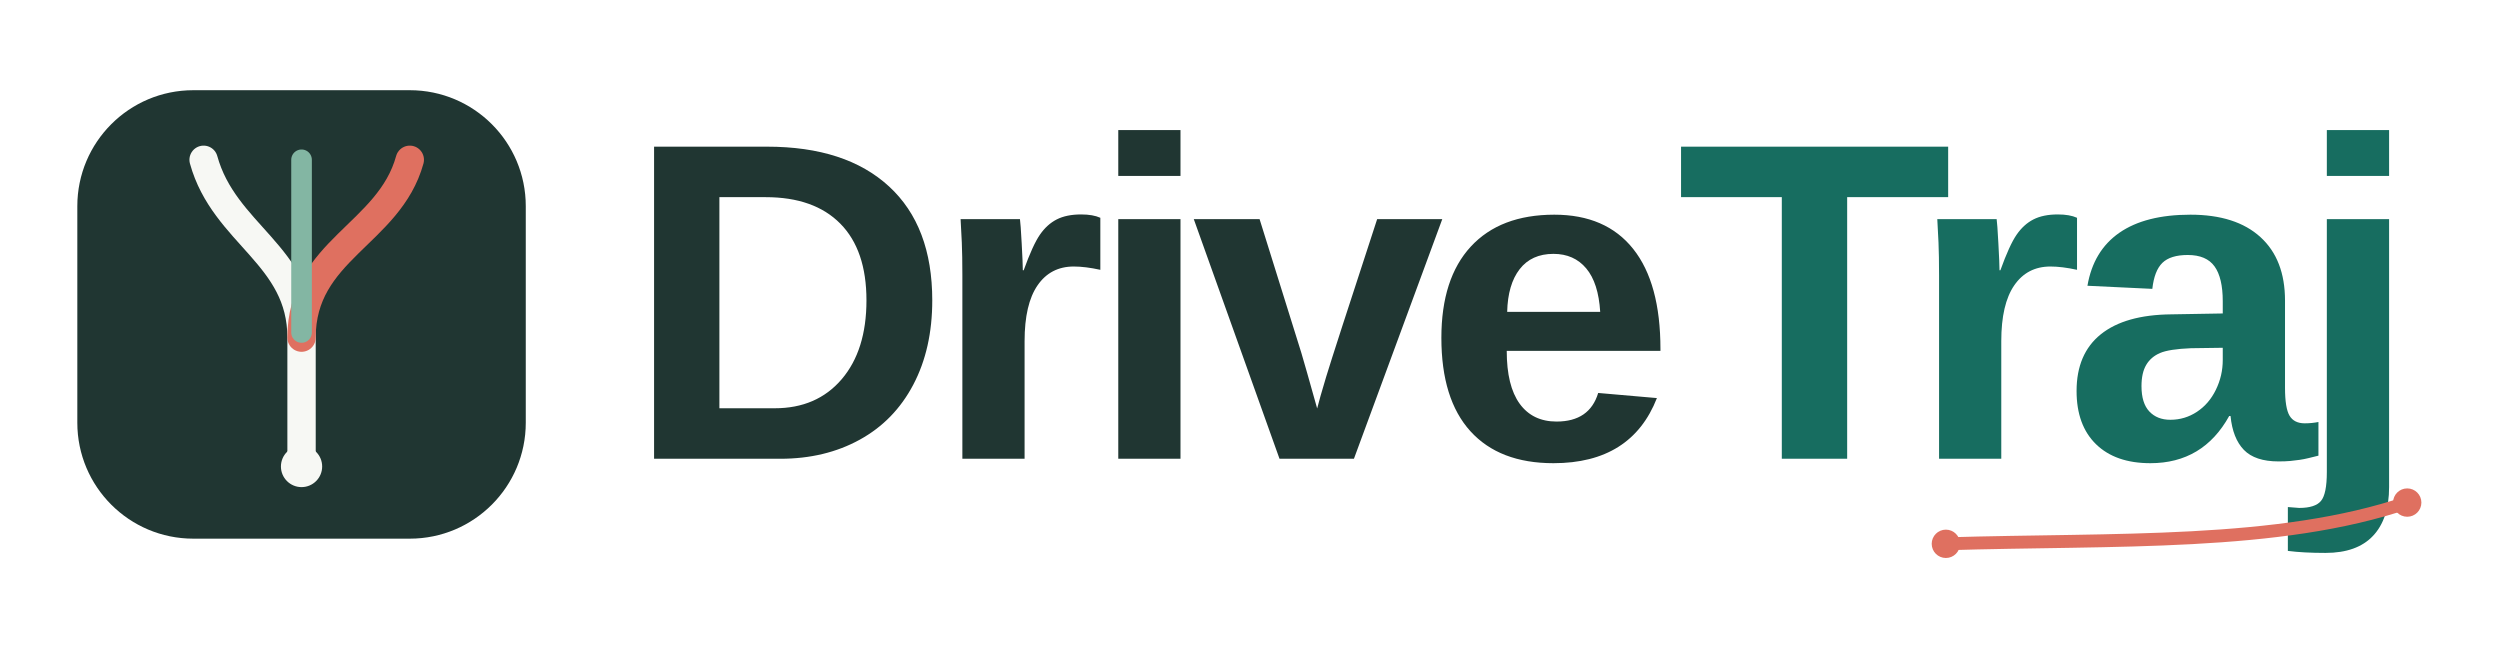
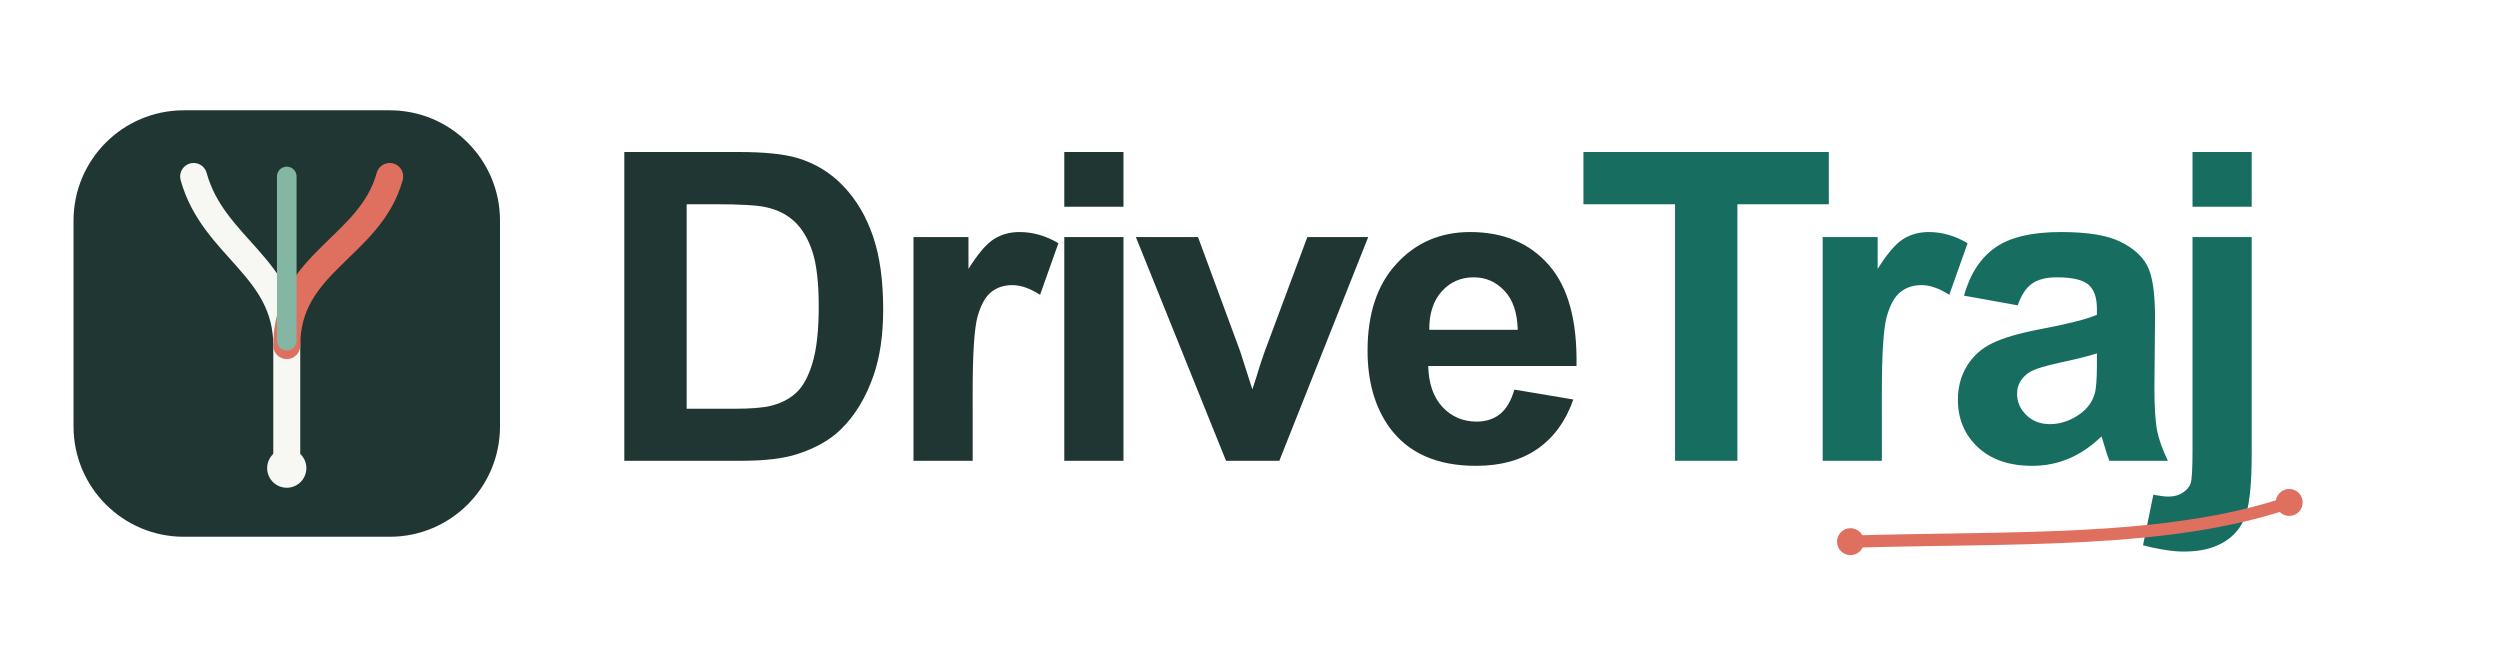
- <svg xmlns="http://www.w3.org/2000/svg" width="970" height="250" viewBox="0 10 970 250" role="img" aria-labelledby="title desc">
-   <rect x="30" y="45" width="174" height="174" rx="45" fill="#203632" />
-   <g fill="none" stroke-linecap="round" stroke-linejoin="round">
-     <path d="M117 191V141C117 109 87 101 79 72" stroke="#f7f8f4" stroke-width="11" />
-     <path d="M117 141C117 107 151 101 159 72" stroke="#df7060" stroke-width="11" />
-     <path d="M117 139V72" stroke="#83b6a3" stroke-width="8" />
+ <svg xmlns="http://www.w3.org/2000/svg" width="1020" height="270" viewBox="0 0 1020 270" role="img" aria-labelledby="title desc" version="1.1" id="svg5">
+   <defs id="defs5" />
+   <rect x="30" y="45" width="174" height="174" rx="45" fill="#203632" id="rect1" />
+   <g fill="none" stroke-linecap="round" stroke-linejoin="round" id="g3">
+     <path d="M117 191V141C117 109 87 101 79 72" stroke="#f7f8f4" stroke-width="11" id="path1" />
+     <path d="M117 141C117 107 151 101 159 72" stroke="#df7060" stroke-width="11" id="path2" />
+     <path d="M117 139V72" stroke="#83b6a3" stroke-width="8" id="path3" />
  </g>
-   <circle cx="117" cy="191" r="8" fill="#f7f8f4" />
-   <text x="242" y="188" font-family="Arial, Helvetica, sans-serif" font-size="176" font-weight="800" letter-spacing="-8" fill="#203632">Drive<tspan fill="#176d60">Traj</tspan>
-   </text>
-   <path d="M755 221C821 219 884 222 934 205" fill="none" stroke="#df7060" stroke-width="5" stroke-linecap="round" />
-   <circle cx="755" cy="221" r="5.5" fill="#df7060" />
-   <circle cx="934" cy="205" r="5.5" fill="#df7060" />
+   <circle cx="117" cy="191" r="8" fill="#f7f8f4" id="circle3" />
+   <g id="text3" style="font-weight:800;font-size:176px;font-family:Arial, Helvetica, sans-serif;letter-spacing:-8;fill:#203632" aria-label="DriveTraj">
+     <path d="m 254.719,62.016 h 46.492 q 15.727,0 23.977,2.406 11.086,3.266 18.992,11.602 7.906,8.336 12.031,20.453 4.125,12.031 4.125,29.734 0,15.555 -3.867,26.812 -4.727,13.75 -13.492,22.258 -6.617,6.445 -17.875,10.055 Q 316.68,188 302.586,188 h -47.867 z m 25.438,21.312 v 83.445 h 18.992 q 10.656,0 15.383,-1.203 6.188,-1.547 10.227,-5.242 4.125,-3.695 6.703,-12.117 2.578,-8.508 2.578,-23.117 0,-14.609 -2.578,-22.43 -2.578,-7.82 -7.219,-12.203 -4.641,-4.383 -11.773,-5.93 -5.328,-1.203 -20.883,-1.203 z M 396.852,188 H 372.703 V 96.734 h 22.43 v 12.977 q 5.758,-9.195 10.312,-12.117 4.641,-2.922 10.484,-2.922 8.25,0 15.898,4.555 l -7.477,21.055 q -6.102,-3.953 -11.344,-3.953 -5.07,0 -8.594,2.836 -3.523,2.75 -5.586,10.055 -1.977,7.305 -1.977,30.594 z m 37.375,-103.641 V 62.016 H 458.375 v 22.344 z m 0,103.641 V 96.734 H 458.375 V 188 Z m 65.992,0 -36.781,-91.266 h 25.352 l 17.188,46.578 4.984,15.555 q 1.977,-5.93 2.492,-7.82 1.203,-3.867 2.578,-7.734 l 17.359,-46.578 h 24.836 L 521.961,188 Z m 117.641,-29.047 24.062,4.039 q -4.641,13.234 -14.695,20.195 -9.969,6.875 -25.008,6.875 -23.805,0 -35.234,-15.555 -9.023,-12.461 -9.023,-31.453 0,-22.688 11.859,-35.492 11.859,-12.891 29.992,-12.891 20.367,0 32.141,13.492 11.773,13.406 11.258,41.164 h -60.5 q 0.258,10.742 5.844,16.758 5.586,5.93 13.922,5.93 5.672,0 9.539,-3.094 3.867,-3.094 5.844,-9.969 z m 1.375,-24.406 q -0.258,-10.484 -5.414,-15.898 -5.156,-5.5 -12.547,-5.5 -7.906,0 -13.062,5.758 -5.156,5.758 -5.07,15.641 z" id="path5" />
+     <path style="fill:#176d60" d="M 683.422,188 V 83.328 h -37.383 v -21.312 h 100.117 v 21.312 H 708.859 V 188 Z m 84.383,0 H 743.656 V 96.734 h 22.43 v 12.977 q 5.758,-9.195 10.312,-12.117 4.641,-2.922 10.484,-2.922 8.25,0 15.898,4.555 l -7.477,21.055 q -6.102,-3.953 -11.344,-3.953 -5.07,0 -8.594,2.836 -3.523,2.75 -5.586,10.055 -1.977,7.305 -1.977,30.594 z M 823.227,124.578 801.312,120.625 q 3.695,-13.234 12.719,-19.594 9.023,-6.359 26.812,-6.359 16.156,0 24.062,3.867 7.906,3.781 11.086,9.711 3.266,5.844 3.266,21.57 L 879,158.008 q 0,12.031 1.117,17.789 Q 881.32,181.469 884.5,188 h -23.891 q -0.945,-2.406 -2.32,-7.133 -0.602,-2.148 -0.859,-2.836 -6.188,6.016 -13.234,9.023 -7.047,3.008 -15.039,3.008 -14.094,0 -22.258,-7.648 -8.078,-7.648 -8.078,-19.336 0,-7.734 3.695,-13.75 3.695,-6.102 10.312,-9.281 6.703,-3.266 19.25,-5.672 16.93,-3.18 23.461,-5.93 v -2.406 q 0,-6.961 -3.438,-9.883 -3.438,-3.008 -12.977,-3.008 -6.445,0 -10.055,2.578 -3.609,2.492 -5.844,8.852 z m 32.312,19.594 q -4.641,1.547 -14.695,3.695 -10.055,2.148 -13.148,4.211 -4.727,3.352 -4.727,8.508 0,5.07 3.781,8.766 3.781,3.695 9.625,3.695 6.531,0 12.461,-4.297 4.383,-3.266 5.758,-7.992 0.945,-3.094 0.945,-11.773 z m 39.008,-59.812 v -22.344 h 24.148 v 22.344 z m 24.148,12.375 v 88.43 q 0,17.445 -2.32,24.578 -2.234,7.219 -8.766,11.258 -6.445,4.039 -16.5,4.039 -3.609,0 -7.82,-0.688 -4.125,-0.602 -8.938,-1.891 l 4.211,-20.625 q 1.719,0.344 3.266,0.516 1.461,0.258 2.75,0.258 3.695,0 6.016,-1.633 2.406,-1.547 3.18,-3.781 0.773,-2.234 0.773,-13.406 V 96.734 Z" id="path6" />
+   </g>
+   <path d="M755 221C821 219 884 222 934 205" fill="none" stroke="#df7060" stroke-width="5" stroke-linecap="round" id="path4" />
+   <circle cx="755" cy="221" r="5.5" fill="#df7060" id="circle4" />
+   <circle cx="934" cy="205" r="5.5" fill="#df7060" id="circle5" />
</svg>
